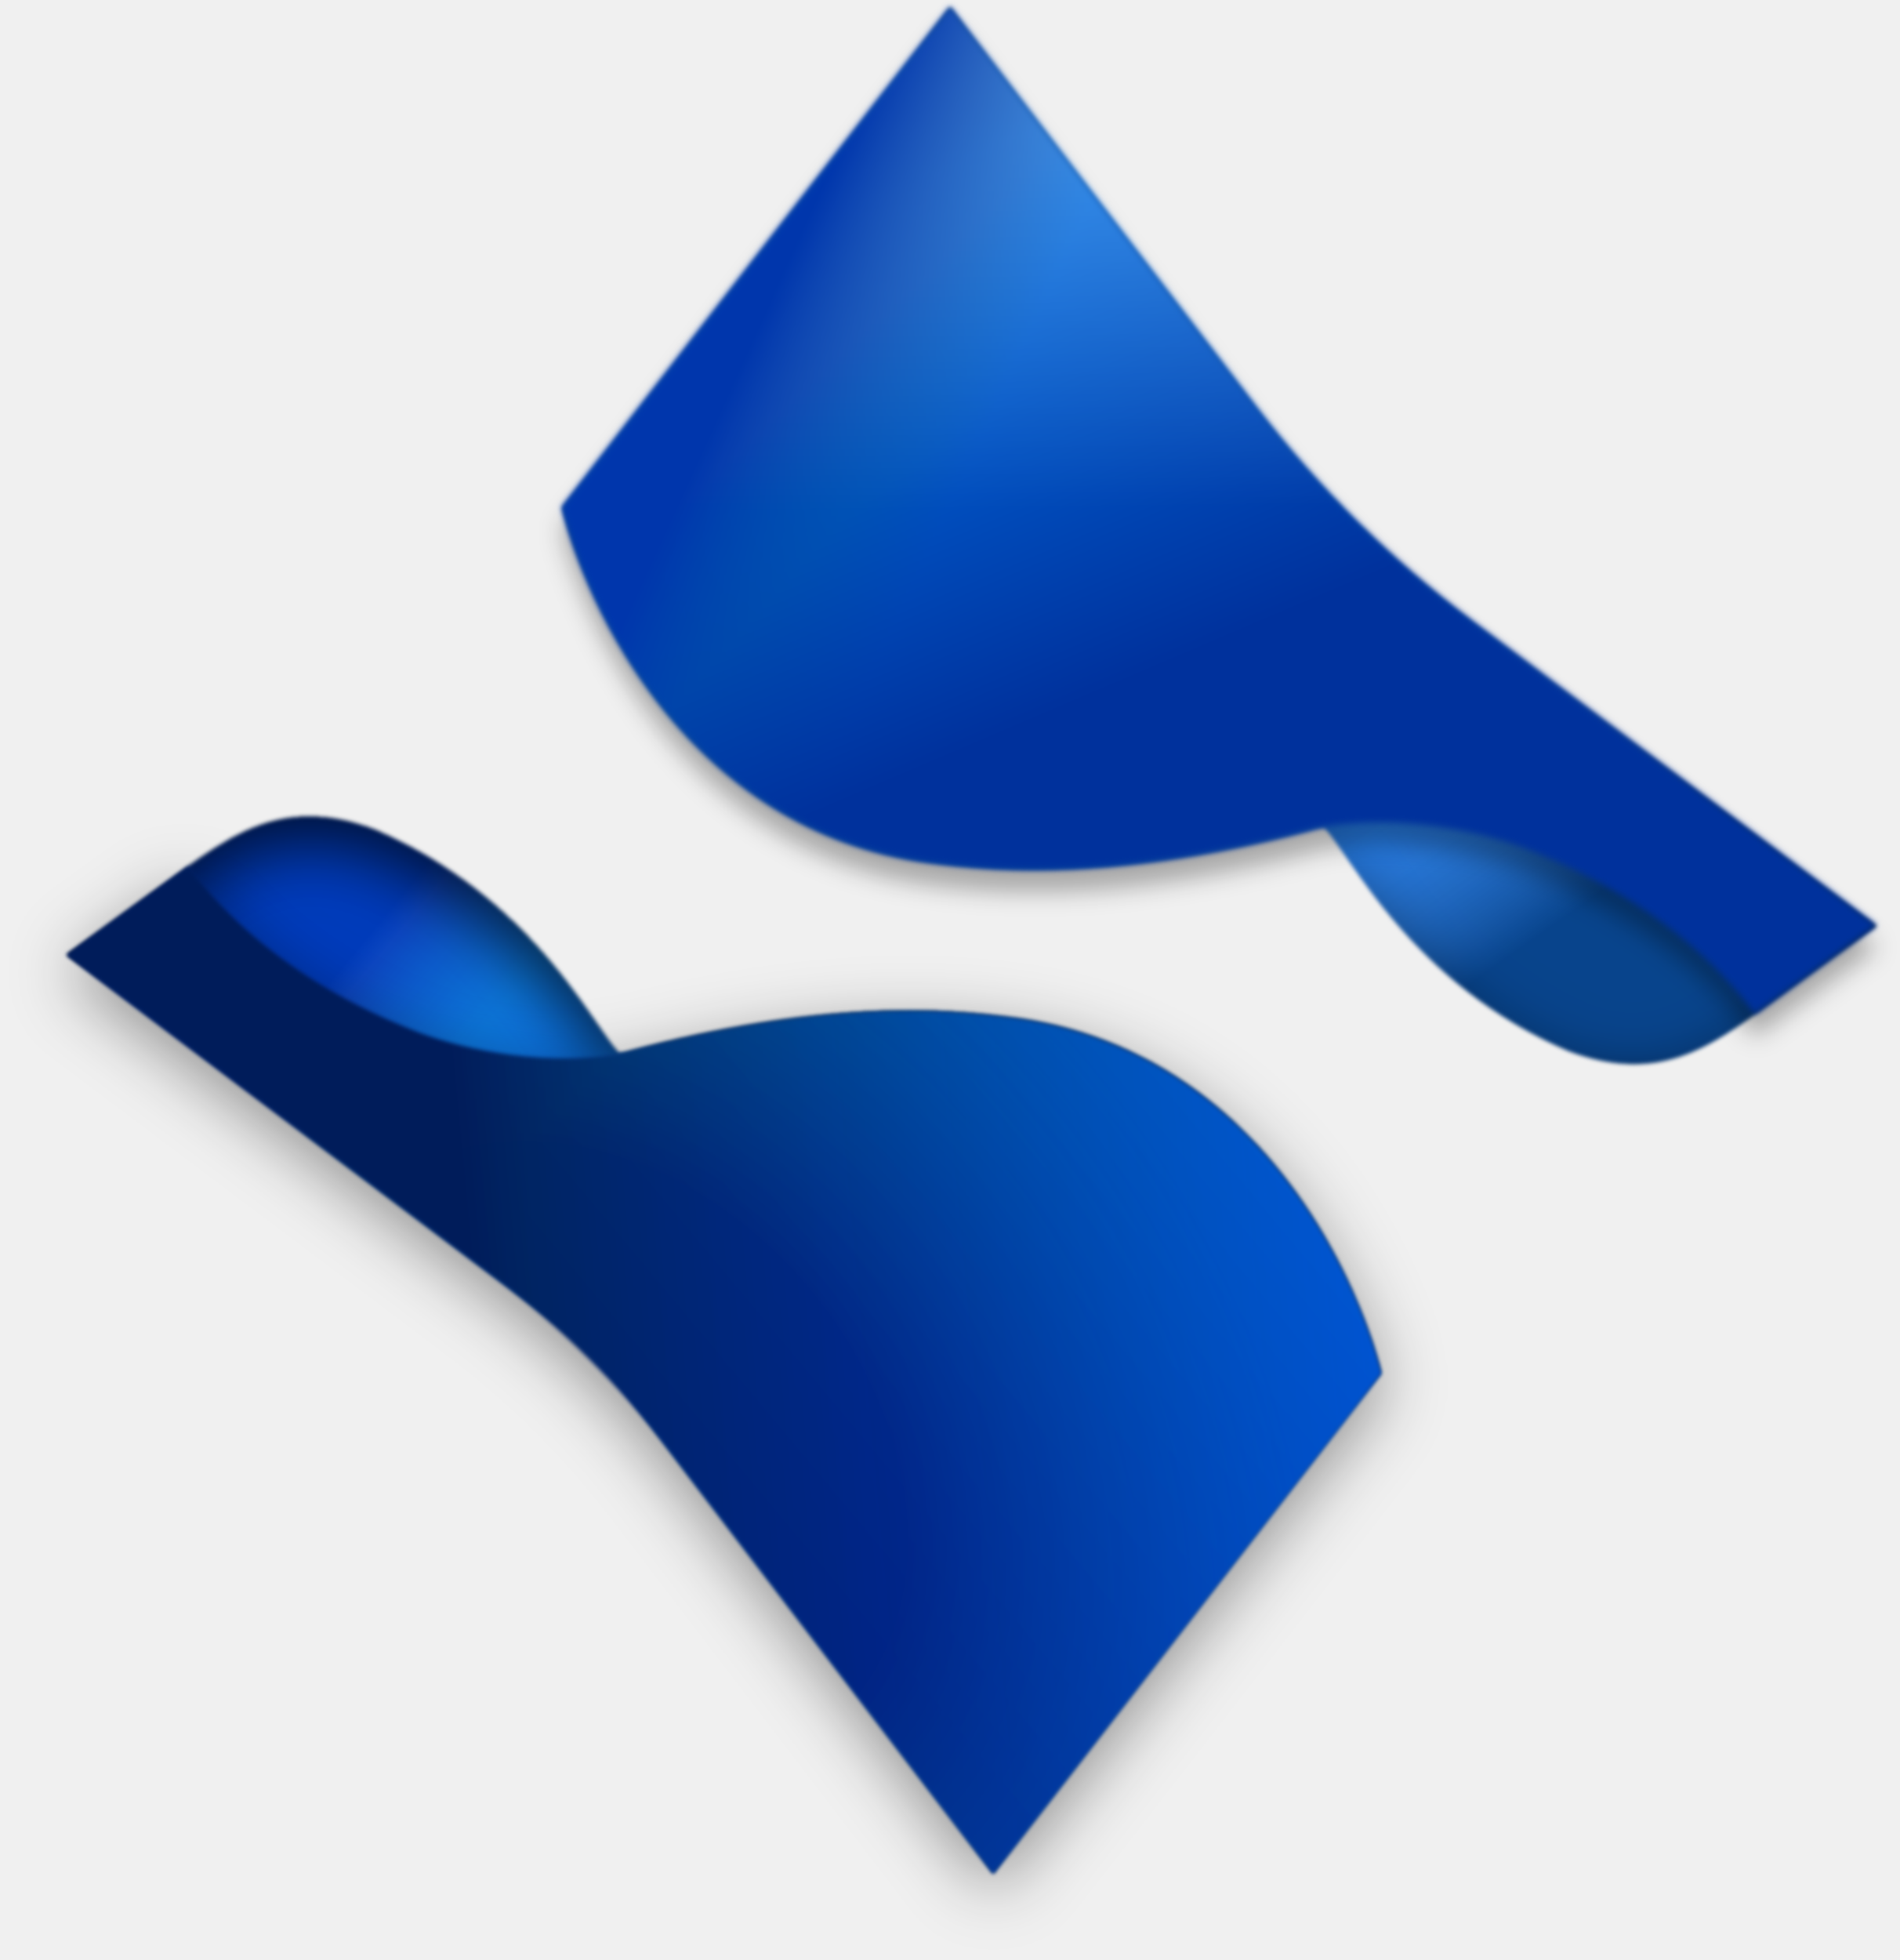
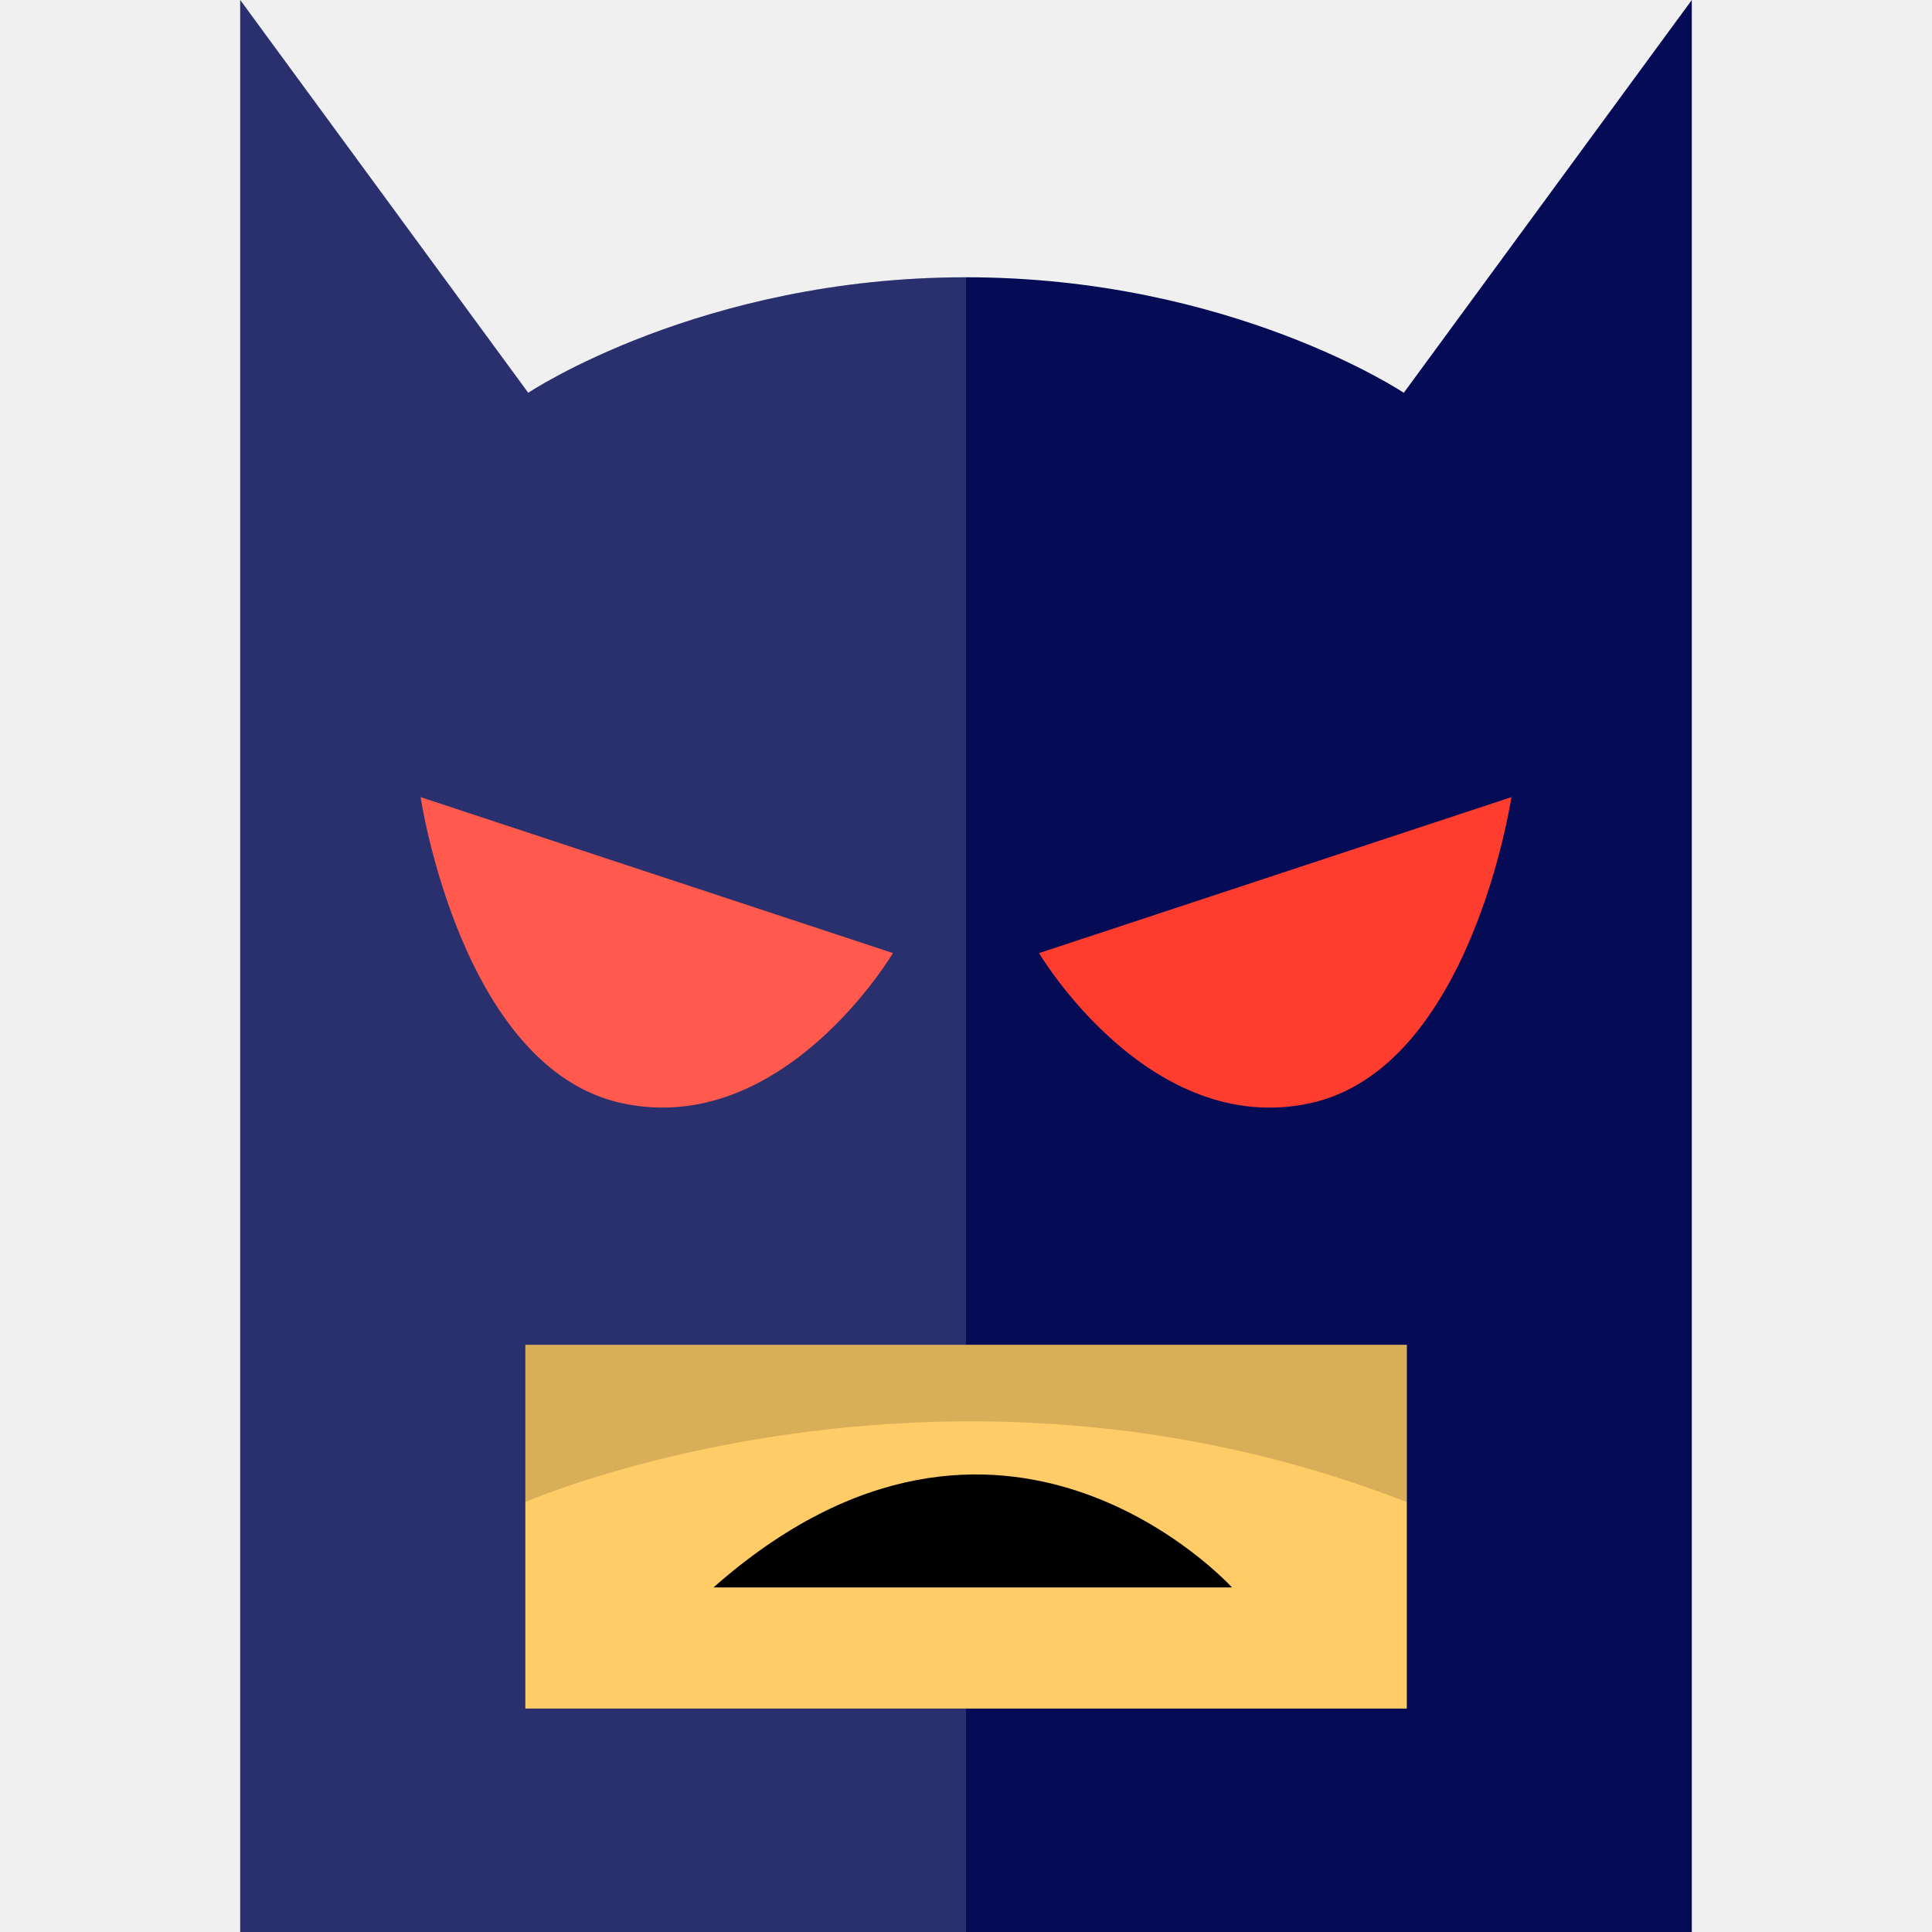
- <svg xmlns="http://www.w3.org/2000/svg" width="854" height="881" viewBox="0 0 854 881" fill="none">
-   <g filter="url(#filter0_if_8_55)">
-     <path d="M843.612 416.224L661.271 279.042C624.837 251.631 592.324 219.366 564.635 183.144L427.133 3.268L252.704 228.166C263.804 272.342 309.223 373.207 417.675 387.754C450.209 392.127 504.14 395.804 592.319 372.386C593.3 372.208 594.282 372.083 595.263 371.922C608.005 385.291 634.311 442.105 705.464 472.537C742.941 486.531 765.374 472.752 789.002 456.009L843.612 416.224Z" fill="#0E77F7" />
-     <path d="M843.612 416.224L661.271 279.042C624.837 251.631 592.324 219.366 564.635 183.144L427.133 3.268L252.704 228.166C263.804 272.342 309.223 373.207 417.675 387.754C450.209 392.127 504.14 395.804 592.319 372.386C593.3 372.208 594.282 372.083 595.263 371.922C608.005 385.291 634.311 442.105 705.464 472.537C742.941 486.531 765.374 472.752 789.002 456.009L843.612 416.224Z" fill="url(#paint0_linear_8_55)" />
+ <svg xmlns="http://www.w3.org/2000/svg" version="1.1" id="Layer_1" x="0px" y="0px" viewBox="0 0 512 512" style="enable-background:new 0 0 512 512;" xml:space="preserve">
+   <path style="fill:#050B55;" d="M372.016,104.096c0,0-45.792-30.616-116.016-30.616s-116.016,30.616-116.016,30.616L63.656,0v512H256  h192.344V0L372.016,104.096z" />
+   <g>
+     <path style="fill:#FF3D2E;" d="M111.464,211.248l125.176,41.328c0,0-29,48.984-71.744,39.8   C122.152,283.2,111.464,211.248,111.464,211.248z" />
+     <path style="fill:#FF3D2E;" d="M400.536,211.248L275.36,252.584c0,0,29,48.984,71.744,39.8S400.536,211.248,400.536,211.248z" />
  </g>
-   <g filter="url(#filter1_df_8_55)">
-     <path d="M592.319 372.083C626.673 365.639 663.186 372.904 684.976 381.007C697.861 386.166 752.792 406.924 788.878 455.724L843.612 415.885L661.239 278.648C624.861 251.273 592.393 219.059 564.734 182.898L427.133 3L252.704 227.898C263.804 272.075 309.223 372.94 417.675 387.487C450.209 391.86 504.14 395.537 592.319 372.119" fill="url(#paint1_linear_8_55)" />
-     <path d="M592.319 372.083C626.673 365.639 663.186 372.904 684.976 381.007C697.861 386.166 752.792 406.924 788.878 455.724L843.612 415.885L661.239 278.648C624.861 251.273 592.393 219.059 564.734 182.898L427.133 3L252.704 227.898C263.804 272.075 309.223 372.94 417.675 387.487C450.209 391.86 504.14 395.537 592.319 372.119" fill="url(#paint2_linear_8_55)" fill-opacity="0.3" />
-     <path d="M592.319 372.083C626.673 365.639 663.186 372.904 684.976 381.007C697.861 386.166 752.792 406.924 788.878 455.724L843.612 415.885L661.239 278.648C624.861 251.273 592.393 219.059 564.734 182.898L427.133 3L252.704 227.898C263.804 272.075 309.223 372.94 417.675 387.487C450.209 391.86 504.14 395.537 592.319 372.119" fill="url(#paint3_linear_8_55)" style="mix-blend-mode:darken" />
+   <g style="opacity:0.15;">
+     <path style="fill:#FFFFFF;" d="M256,73.48c-70.224,0-116.016,30.616-116.016,30.616L63.656,0v512H256" />
  </g>
-   <g filter="url(#filter2_iif_8_55)">
-     <path d="M30 429.075L267.177 607.601L446.514 842.031L620.944 617.133C609.826 572.956 564.425 472.127 455.973 457.58C423.457 453.207 369.508 449.53 281.329 472.948C280.365 473.127 279.384 473.252 278.402 473.412C265.642 460.043 239.355 403.23 168.184 372.797C130.707 358.803 108.292 372.583 84.663 389.325L30 429.075Z" fill="#0C75F5" />
-     <path d="M30 429.075L267.177 607.601L446.514 842.031L620.944 617.133C609.826 572.956 564.425 472.127 455.973 457.58C423.457 453.207 369.508 449.53 281.329 472.948C280.365 473.127 279.384 473.252 278.402 473.412C265.642 460.043 239.355 403.23 168.184 372.797C130.707 358.803 108.292 372.583 84.663 389.325L30 429.075Z" fill="url(#paint4_linear_8_55)" style="mix-blend-mode:darken" />
+   <rect x="139.224" y="356.384" style="fill:#FFCC67;" width="233.6" height="96.4" />
+   <path d="M189.088,420.68H326.48C326.48,420.68,265.416,353.32,189.088,420.68z" />
+   <g style="opacity:0.15;">
+     <path d="M139.224,356.384v41.664c0,0,110.04-48.112,233.56,0v-41.664H139.224z" />
  </g>
-   <g filter="url(#filter3_df_8_55)">
-     <path d="M281.329 473.198C246.975 479.66 210.479 472.377 188.689 464.274C175.804 459.115 120.873 438.375 84.77 389.575L30 429.343L223.348 574.864C252.431 596.753 278.391 622.51 300.507 651.421L446.514 842.281L620.944 617.383C609.861 573.224 564.425 472.359 455.973 457.812C423.457 453.439 369.508 449.762 281.329 473.163" fill="url(#paint5_linear_8_55)" />
-     <path d="M281.329 473.198C246.975 479.66 210.479 472.377 188.689 464.274C175.804 459.115 120.873 438.375 84.77 389.575L30 429.343L223.348 574.864C252.431 596.753 278.391 622.51 300.507 651.421L446.514 842.281L620.944 617.383C609.861 573.224 564.425 472.359 455.973 457.812C423.457 453.439 369.508 449.762 281.329 473.163" fill="url(#paint6_radial_8_55)" fill-opacity="0.5" style="mix-blend-mode:multiply" />
-     <path d="M281.329 473.198C246.975 479.66 210.479 472.377 188.689 464.274C175.804 459.115 120.873 438.375 84.77 389.575L30 429.343L223.348 574.864C252.431 596.753 278.391 622.51 300.507 651.421L446.514 842.281L620.944 617.383C609.861 573.224 564.425 472.359 455.973 457.812C423.457 453.439 369.508 449.762 281.329 473.163" fill="url(#paint7_linear_8_55)" style="mix-blend-mode:darken" />
-   </g>
-   <defs>
-     <filter id="filter0_if_8_55" x="250.704" y="1.268" width="594.908" height="487.042" filterUnits="userSpaceOnUse" color-interpolation-filters="sRGB">
-       <feFlood flood-opacity="0" result="BackgroundImageFix" />
-       <feBlend mode="normal" in="SourceGraphic" in2="BackgroundImageFix" result="shape" />
-       <feColorMatrix in="SourceAlpha" type="matrix" values="0 0 0 0 0 0 0 0 0 0 0 0 0 0 0 0 0 0 127 0" result="hardAlpha" />
-       <feOffset dy="10" />
-       <feGaussianBlur stdDeviation="15" />
-       <feComposite in2="hardAlpha" operator="arithmetic" k2="-1" k3="1" />
-       <feColorMatrix type="matrix" values="0 0 0 0 0 0 0 0 0 0 0 0 0 0 0 0 0 0 0.5 0" />
-       <feBlend mode="normal" in2="shape" result="effect1_innerShadow_8_55" />
-       <feGaussianBlur stdDeviation="1" result="effect2_foregroundBlur_8_55" />
-     </filter>
-     <filter id="filter1_df_8_55" x="242.704" y="0" width="610.908" height="475.724" filterUnits="userSpaceOnUse" color-interpolation-filters="sRGB">
-       <feFlood flood-opacity="0" result="BackgroundImageFix" />
-       <feColorMatrix in="SourceAlpha" type="matrix" values="0 0 0 0 0 0 0 0 0 0 0 0 0 0 0 0 0 0 127 0" result="hardAlpha" />
-       <feOffset dy="10" />
-       <feGaussianBlur stdDeviation="5" />
-       <feColorMatrix type="matrix" values="0 0 0 0 0 0 0 0 0 0 0 0 0 0 0 0 0 0 0.3 0" />
-       <feBlend mode="normal" in2="BackgroundImageFix" result="effect1_dropShadow_8_55" />
-       <feBlend mode="normal" in="SourceGraphic" in2="effect1_dropShadow_8_55" result="shape" />
-       <feGaussianBlur stdDeviation="1.5" result="effect2_foregroundBlur_8_55" />
-     </filter>
-     <filter id="filter2_iif_8_55" x="28" y="365.025" width="594.944" height="487.007" filterUnits="userSpaceOnUse" color-interpolation-filters="sRGB">
-       <feFlood flood-opacity="0" result="BackgroundImageFix" />
-       <feBlend mode="normal" in="SourceGraphic" in2="BackgroundImageFix" result="shape" />
-       <feColorMatrix in="SourceAlpha" type="matrix" values="0 0 0 0 0 0 0 0 0 0 0 0 0 0 0 0 0 0 127 0" result="hardAlpha" />
-       <feOffset dy="10" />
-       <feGaussianBlur stdDeviation="15" />
-       <feComposite in2="hardAlpha" operator="arithmetic" k2="-1" k3="1" />
-       <feColorMatrix type="matrix" values="0 0 0 0 0 0 0 0 0 0 0 0 0 0 0 0 0 0 0.6 0" />
-       <feBlend mode="normal" in2="shape" result="effect1_innerShadow_8_55" />
-       <feColorMatrix in="SourceAlpha" type="matrix" values="0 0 0 0 0 0 0 0 0 0 0 0 0 0 0 0 0 0 127 0" result="hardAlpha" />
-       <feOffset dy="10" />
-       <feGaussianBlur stdDeviation="15" />
-       <feComposite in2="hardAlpha" operator="arithmetic" k2="-1" k3="1" />
-       <feColorMatrix type="matrix" values="0 0 0 0 0 0 0 0 0 0 0 0 0 0 0 0 0 0 0.25 0" />
-       <feBlend mode="normal" in2="effect1_innerShadow_8_55" result="effect2_innerShadow_8_55" />
-       <feGaussianBlur stdDeviation="1" result="effect3_foregroundBlur_8_55" />
-     </filter>
-     <filter id="filter3_df_8_55" x="0" y="367.575" width="650.944" height="512.706" filterUnits="userSpaceOnUse" color-interpolation-filters="sRGB">
-       <feFlood flood-opacity="0" result="BackgroundImageFix" />
-       <feColorMatrix in="SourceAlpha" type="matrix" values="0 0 0 0 0 0 0 0 0 0 0 0 0 0 0 0 0 0 127 0" result="hardAlpha" />
-       <feOffset dy="8" />
-       <feGaussianBlur stdDeviation="15" />
-       <feColorMatrix type="matrix" values="0 0 0 0 0 0 0 0 0 0 0 0 0 0 0 0 0 0 0.4 0" />
-       <feBlend mode="normal" in2="BackgroundImageFix" result="effect1_dropShadow_8_55" />
-       <feBlend mode="normal" in="SourceGraphic" in2="effect1_dropShadow_8_55" result="shape" />
-       <feGaussianBlur stdDeviation="1" result="effect2_foregroundBlur_8_55" />
-     </filter>
-     <linearGradient id="paint0_linear_8_55" x1="725.95" y1="478.014" x2="608.117" y2="309.856" gradientUnits="userSpaceOnUse">
-       <stop offset="0.324" stop-opacity="0.43" />
-       <stop offset="1" stop-color="white" stop-opacity="0" />
-     </linearGradient>
-     <linearGradient id="paint1_linear_8_55" x1="643.713" y1="247.258" x2="547.974" y2="23.253" gradientUnits="userSpaceOnUse">
-       <stop stop-color="#00319C" />
-       <stop offset="1" stop-color="#0073E9" />
-     </linearGradient>
-     <linearGradient id="paint2_linear_8_55" x1="436.891" y1="3" x2="439.346" y2="228.846" gradientUnits="userSpaceOnUse">
-       <stop stop-color="white" />
-       <stop offset="1" stop-color="white" stop-opacity="0" />
-     </linearGradient>
-     <linearGradient id="paint3_linear_8_55" x1="341.766" y1="146.609" x2="474.328" y2="207.366" gradientUnits="userSpaceOnUse">
-       <stop stop-color="#0036AC" />
-       <stop offset="0.765" stop-color="#466098" stop-opacity="0" />
-     </linearGradient>
-     <linearGradient id="paint4_linear_8_55" x1="170.54" y1="414.187" x2="446.097" y2="643.716" gradientUnits="userSpaceOnUse">
-       <stop stop-color="#003BBB" />
-       <stop offset="0.62" stop-color="white" stop-opacity="0" />
-     </linearGradient>
-     <linearGradient id="paint5_linear_8_55" x1="313.535" y1="646.785" x2="538.841" y2="458.253" gradientUnits="userSpaceOnUse">
-       <stop stop-color="#013FC8" />
-       <stop offset="1" stop-color="#0056E9" />
-     </linearGradient>
-     <radialGradient id="paint6_radial_8_55" cx="0" cy="0" r="1" gradientUnits="userSpaceOnUse" gradientTransform="translate(271.189 655.377) rotate(-40.9741) scale(296.693 387.291)">
-       <stop offset="0.405" stop-color="#002881" />
-       <stop offset="1" stop-color="white" stop-opacity="0" />
-     </radialGradient>
-     <linearGradient id="paint7_linear_8_55" x1="30" y1="431.371" x2="916.815" y2="347.906" gradientUnits="userSpaceOnUse">
-       <stop offset="0.188" stop-color="#001C5A" />
-       <stop offset="1" stop-color="white" stop-opacity="0" />
-     </linearGradient>
-   </defs>
+   <g>
+ </g>
+   <g>
+ </g>
+   <g>
+ </g>
+   <g>
+ </g>
+   <g>
+ </g>
+   <g>
+ </g>
+   <g>
+ </g>
+   <g>
+ </g>
+   <g>
+ </g>
+   <g>
+ </g>
+   <g>
+ </g>
+   <g>
+ </g>
+   <g>
+ </g>
+   <g>
+ </g>
+   <g>
+ </g>
</svg>
